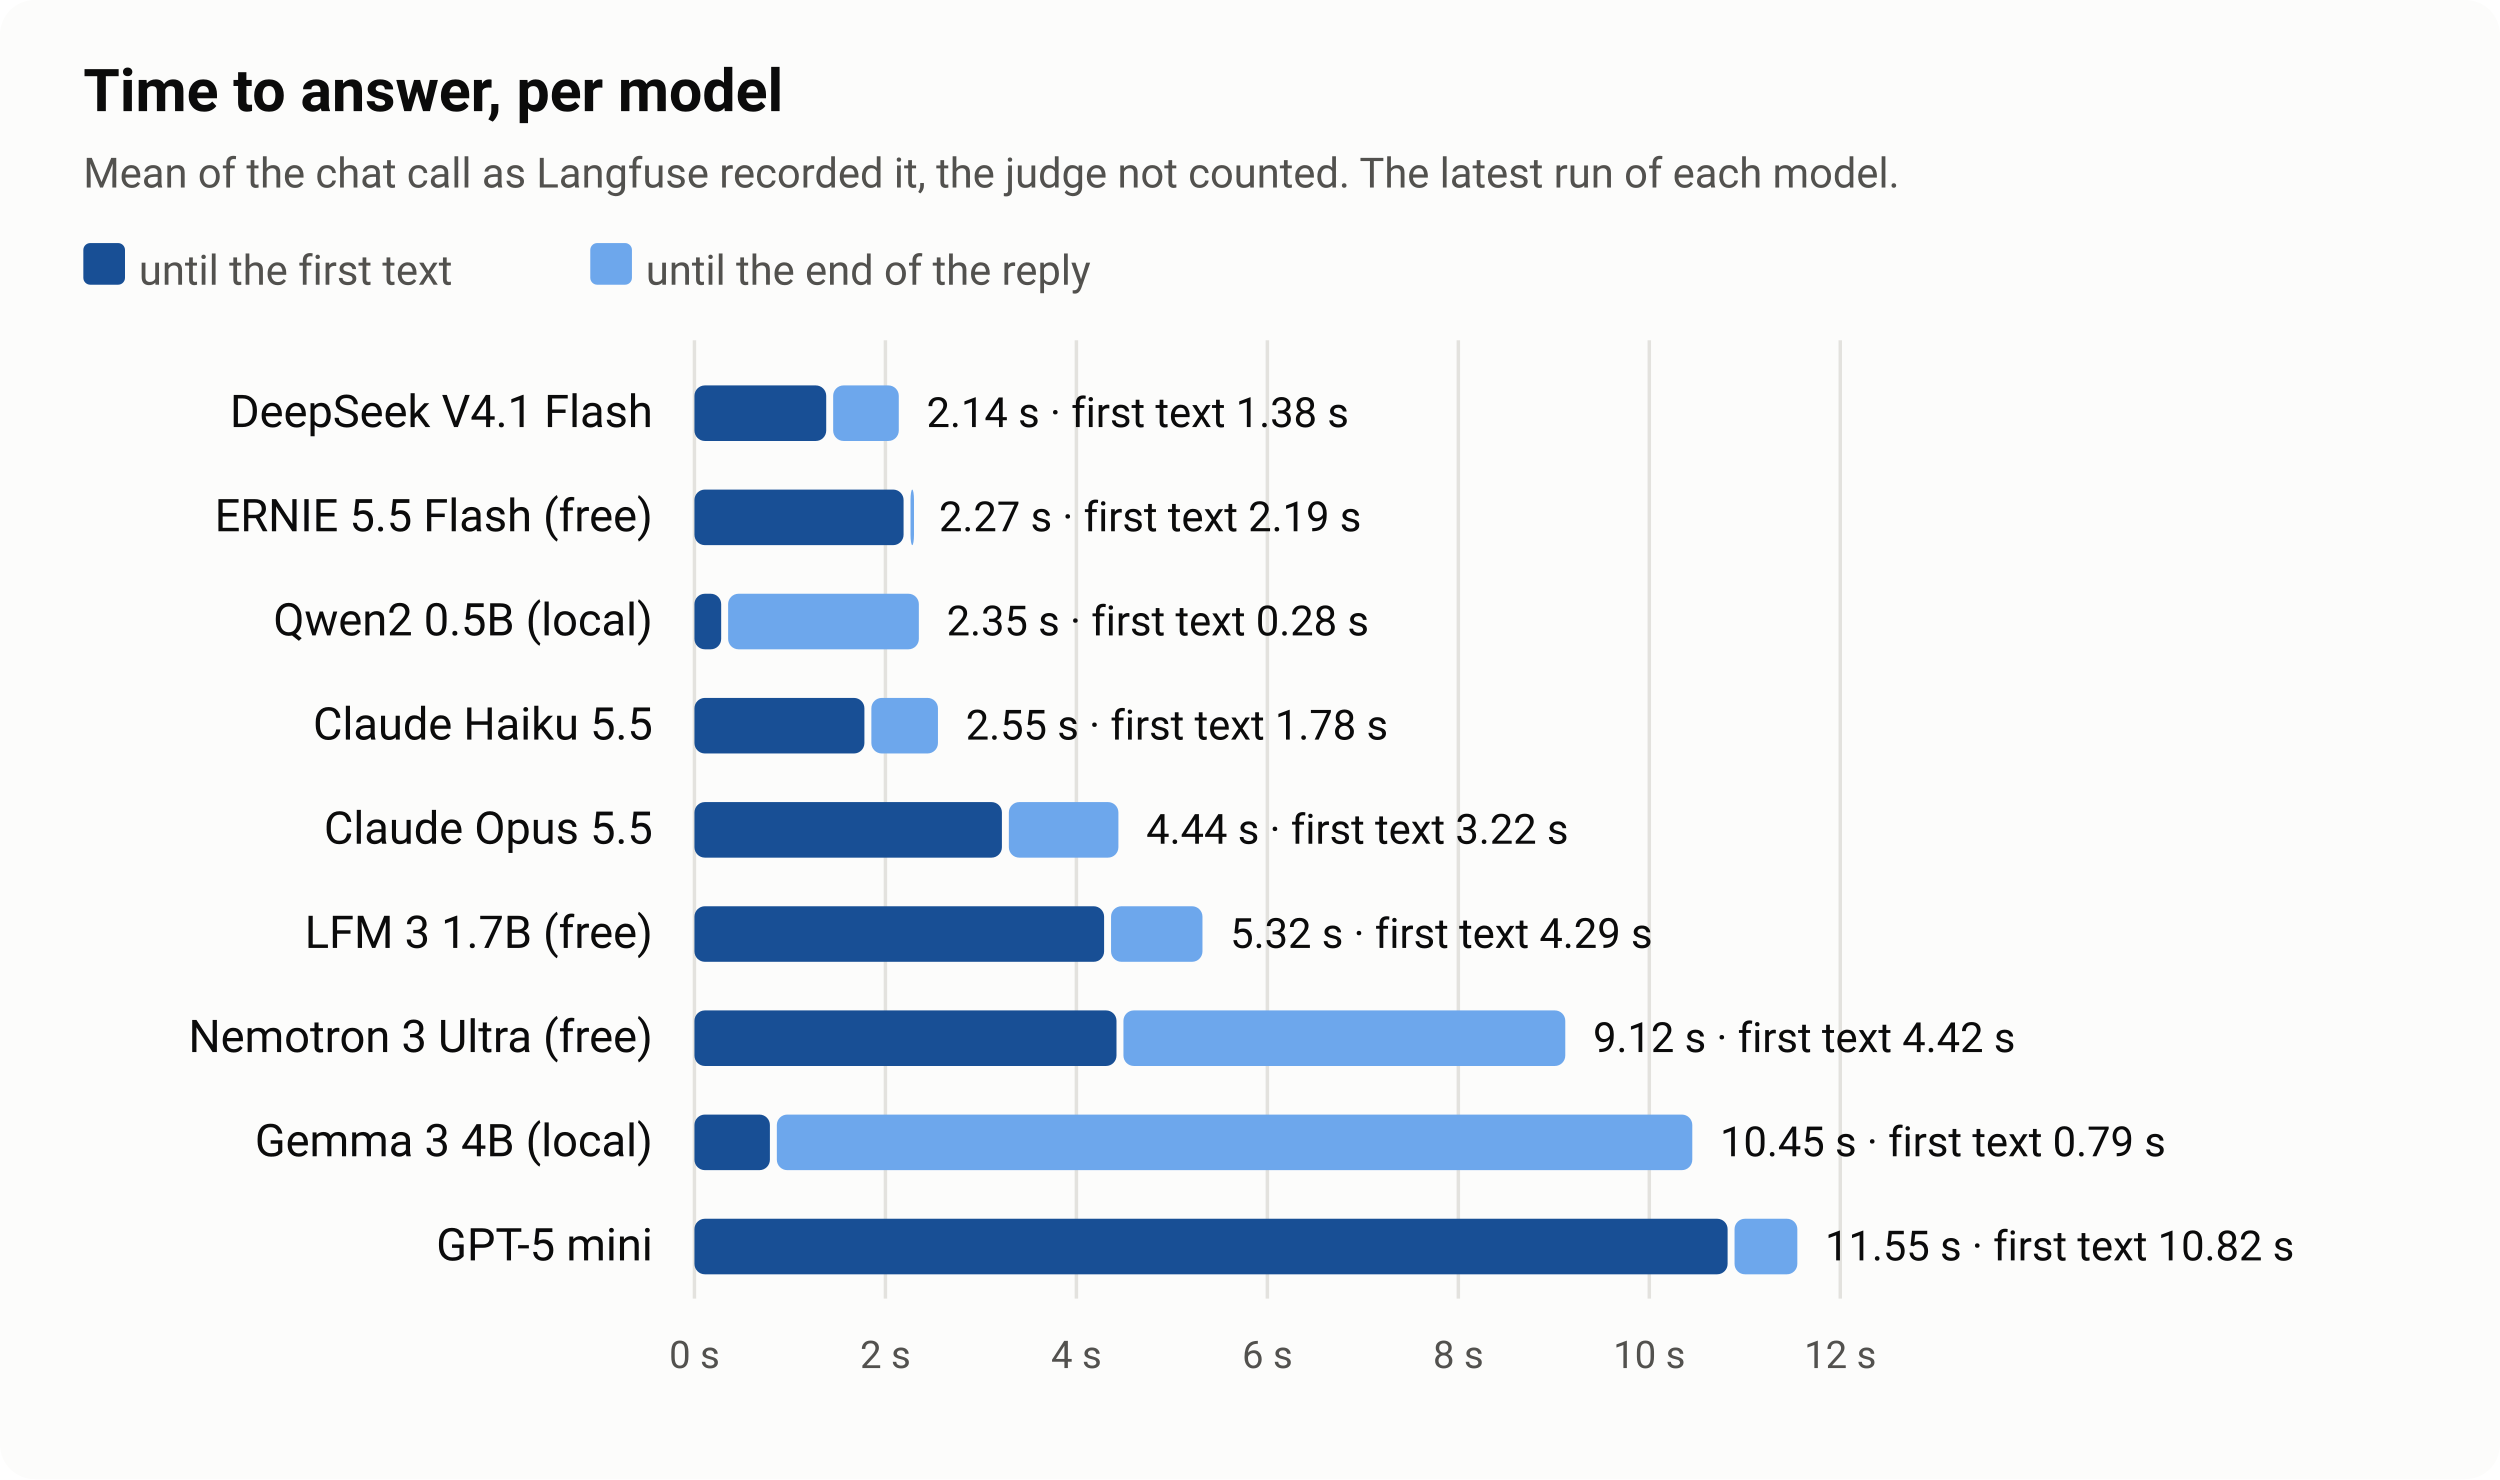
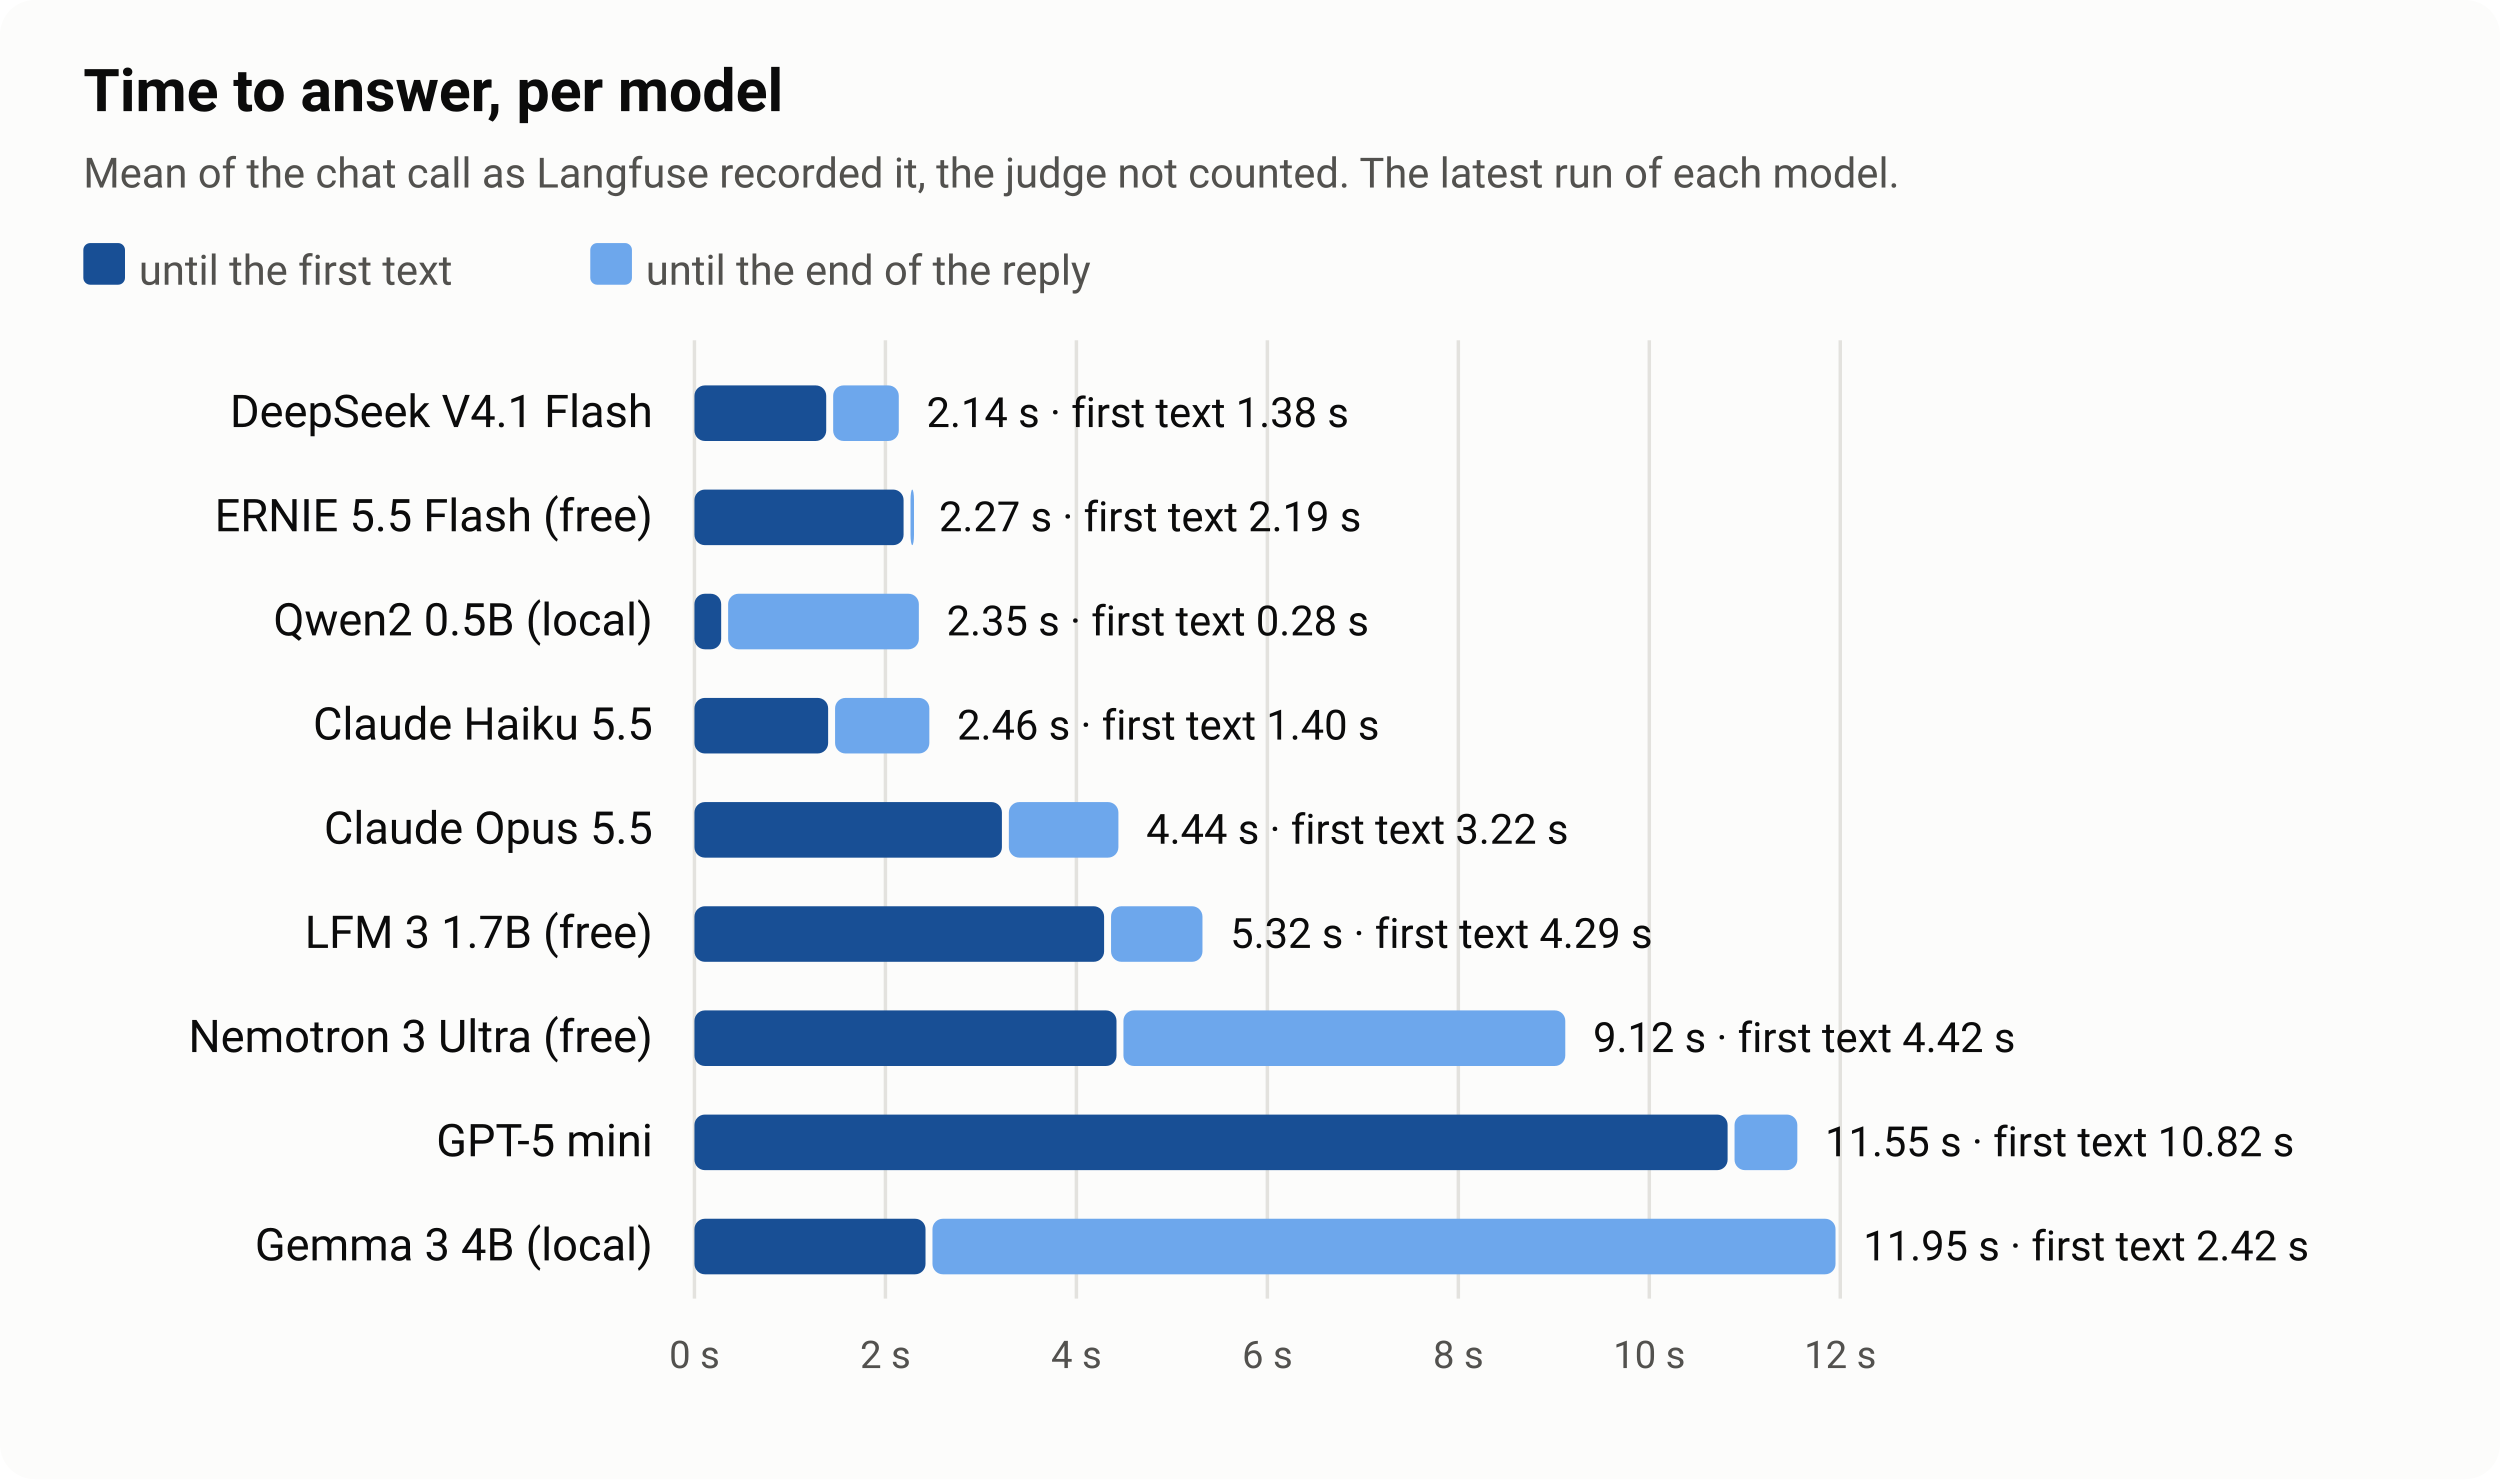
<svg xmlns="http://www.w3.org/2000/svg" viewBox="0 0 720 426" width="720" height="426" role="img" aria-labelledby="title desc" font-family="system-ui, -apple-system, 'Segoe UI', Roboto, Helvetica, Arial, sans-serif">
  <rect width="720" height="426" rx="10" fill="#fcfcfb" />
  <text x="24" y="32" font-size="17" fill="#0b0b0b" text-anchor="start" font-weight="600">Time to answer, per model</text>
  <text x="24" y="54" font-size="12" fill="#52514e" text-anchor="start">Mean of the chat call as Langfuse recorded it, the judge not counted. The latest run of each model.</text>
  <rect x="24" y="70" width="12" height="12" rx="2" fill="#184f95" />
  <text x="40" y="82" font-size="12" fill="#52514e" text-anchor="start">until the first text</text>
  <rect x="170" y="70" width="12" height="12" rx="2" fill="#6da7ec" />
  <text x="186" y="82" font-size="12" fill="#52514e" text-anchor="start">until the end of the reply</text>
  <line x1="200" y1="98" x2="200" y2="374" stroke="#e3e2de" stroke-width="1" />
  <text x="200" y="394" font-size="11" fill="#52514e" text-anchor="middle">0 s</text>
  <line x1="255" y1="98" x2="255" y2="374" stroke="#e3e2de" stroke-width="1" />
  <text x="255" y="394" font-size="11" fill="#52514e" text-anchor="middle">2 s</text>
  <line x1="310" y1="98" x2="310" y2="374" stroke="#e3e2de" stroke-width="1" />
  <text x="310" y="394" font-size="11" fill="#52514e" text-anchor="middle">4 s</text>
  <line x1="365" y1="98" x2="365" y2="374" stroke="#e3e2de" stroke-width="1" />
  <text x="365" y="394" font-size="11" fill="#52514e" text-anchor="middle">6 s</text>
  <line x1="420" y1="98" x2="420" y2="374" stroke="#e3e2de" stroke-width="1" />
  <text x="420" y="394" font-size="11" fill="#52514e" text-anchor="middle">8 s</text>
  <line x1="475" y1="98" x2="475" y2="374" stroke="#e3e2de" stroke-width="1" />
  <text x="475" y="394" font-size="11" fill="#52514e" text-anchor="middle">10 s</text>
  <line x1="530" y1="98" x2="530" y2="374" stroke="#e3e2de" stroke-width="1" />
  <text x="530" y="394" font-size="11" fill="#52514e" text-anchor="middle">12 s</text>
  <text x="188" y="123" font-size="13" fill="#0b0b0b" text-anchor="end">DeepSeek V4.1 Flash</text>
  <rect x="200" y="111" width="37.95" height="16" rx="3" fill="#184f95" />
  <rect x="239.95" y="111" width="18.9" height="16" rx="3" fill="#6da7ec" />
  <text x="266.85" y="123" font-size="12" fill="#0b0b0b" text-anchor="start">2.14 s · first text 1.38 s</text>
  <text x="188" y="153" font-size="13" fill="#0b0b0b" text-anchor="end">ERNIE 5.5 Flash (free)</text>
  <rect x="200" y="141" width="60.23" height="16" rx="3" fill="#184f95" />
  <rect x="262.23" y="141" width="1" height="16" rx="3" fill="#6da7ec" />
  <text x="270.43" y="153" font-size="12" fill="#0b0b0b" text-anchor="start">2.27 s · first text 2.19 s</text>
  <text x="188" y="183" font-size="13" fill="#0b0b0b" text-anchor="end">Qwen2 0.5B (local)</text>
  <rect x="200" y="171" width="7.7" height="16" rx="3" fill="#184f95" />
  <rect x="209.7" y="171" width="54.93" height="16" rx="3" fill="#6da7ec" />
  <text x="272.63" y="183" font-size="12" fill="#0b0b0b" text-anchor="start">2.35 s · first text 0.28 s</text>
  <text x="188" y="213" font-size="13" fill="#0b0b0b" text-anchor="end">Claude Haiku 5.5</text>
-   <rect x="200" y="201" width="48.95" height="16" rx="3" fill="#184f95" />
-   <rect x="250.95" y="201" width="19.18" height="16" rx="3" fill="#6da7ec" />
-   <text x="278.13" y="213" font-size="12" fill="#0b0b0b" text-anchor="start">2.55 s · first text 1.78 s</text>
+   <rect x="200" y="201" width="38.5" height="16" rx="3" fill="#184f95" />
+   <rect x="240.5" y="201" width="27.15" height="16" rx="3" fill="#6da7ec" />
+   <text x="275.65" y="213" font-size="12" fill="#0b0b0b" text-anchor="start">2.46 s · first text 1.40 s</text>
  <text x="188" y="243" font-size="13" fill="#0b0b0b" text-anchor="end">Claude Opus 5.5</text>
  <rect x="200" y="231" width="88.55" height="16" rx="3" fill="#184f95" />
  <rect x="290.55" y="231" width="31.55" height="16" rx="3" fill="#6da7ec" />
  <text x="330.1" y="243" font-size="12" fill="#0b0b0b" text-anchor="start">4.44 s · first text 3.22 s</text>
  <text x="188" y="273" font-size="13" fill="#0b0b0b" text-anchor="end">LFM 3 1.7B (free)</text>
  <rect x="200" y="261" width="117.98" height="16" rx="3" fill="#184f95" />
  <rect x="319.98" y="261" width="26.33" height="16" rx="3" fill="#6da7ec" />
  <text x="354.3" y="273" font-size="12" fill="#0b0b0b" text-anchor="start">5.32 s · first text 4.29 s</text>
  <text x="188" y="303" font-size="13" fill="#0b0b0b" text-anchor="end">Nemotron 3 Ultra (free)</text>
  <rect x="200" y="291" width="121.55" height="16" rx="3" fill="#184f95" />
  <rect x="323.55" y="291" width="127.25" height="16" rx="3" fill="#6da7ec" />
  <text x="458.8" y="303" font-size="12" fill="#0b0b0b" text-anchor="start">9.12 s · first text 4.42 s</text>
-   <text x="188" y="333" font-size="13" fill="#0b0b0b" text-anchor="end">Gemma 3 4B (local)</text>
-   <rect x="200" y="321" width="21.73" height="16" rx="3" fill="#184f95" />
-   <rect x="223.73" y="321" width="263.65" height="16" rx="3" fill="#6da7ec" />
-   <text x="495.38" y="333" font-size="12" fill="#0b0b0b" text-anchor="start">10.45 s · first text 0.79 s</text>
-   <text x="188" y="363" font-size="13" fill="#0b0b0b" text-anchor="end">GPT-5 mini</text>
-   <rect x="200" y="351" width="297.55" height="16" rx="3" fill="#184f95" />
-   <rect x="499.55" y="351" width="18.08" height="16" rx="3" fill="#6da7ec" />
-   <text x="525.63" y="363" font-size="12" fill="#0b0b0b" text-anchor="start">11.55 s · first text 10.82 s</text>
+   <text x="188" y="333" font-size="13" fill="#0b0b0b" text-anchor="end">GPT-5 mini</text>
+   <rect x="200" y="321" width="297.55" height="16" rx="3" fill="#184f95" />
+   <rect x="499.55" y="321" width="18.08" height="16" rx="3" fill="#6da7ec" />
+   <text x="525.63" y="333" font-size="12" fill="#0b0b0b" text-anchor="start">11.55 s · first text 10.82 s</text>
+   <text x="188" y="363" font-size="13" fill="#0b0b0b" text-anchor="end">Gemma 3 4B (local)</text>
+   <rect x="200" y="351" width="66.55" height="16" rx="3" fill="#184f95" />
+   <rect x="268.55" y="351" width="260.08" height="16" rx="3" fill="#6da7ec" />
+   <text x="536.63" y="363" font-size="12" fill="#0b0b0b" text-anchor="start">11.95 s · first text 2.42 s</text>
</svg>
